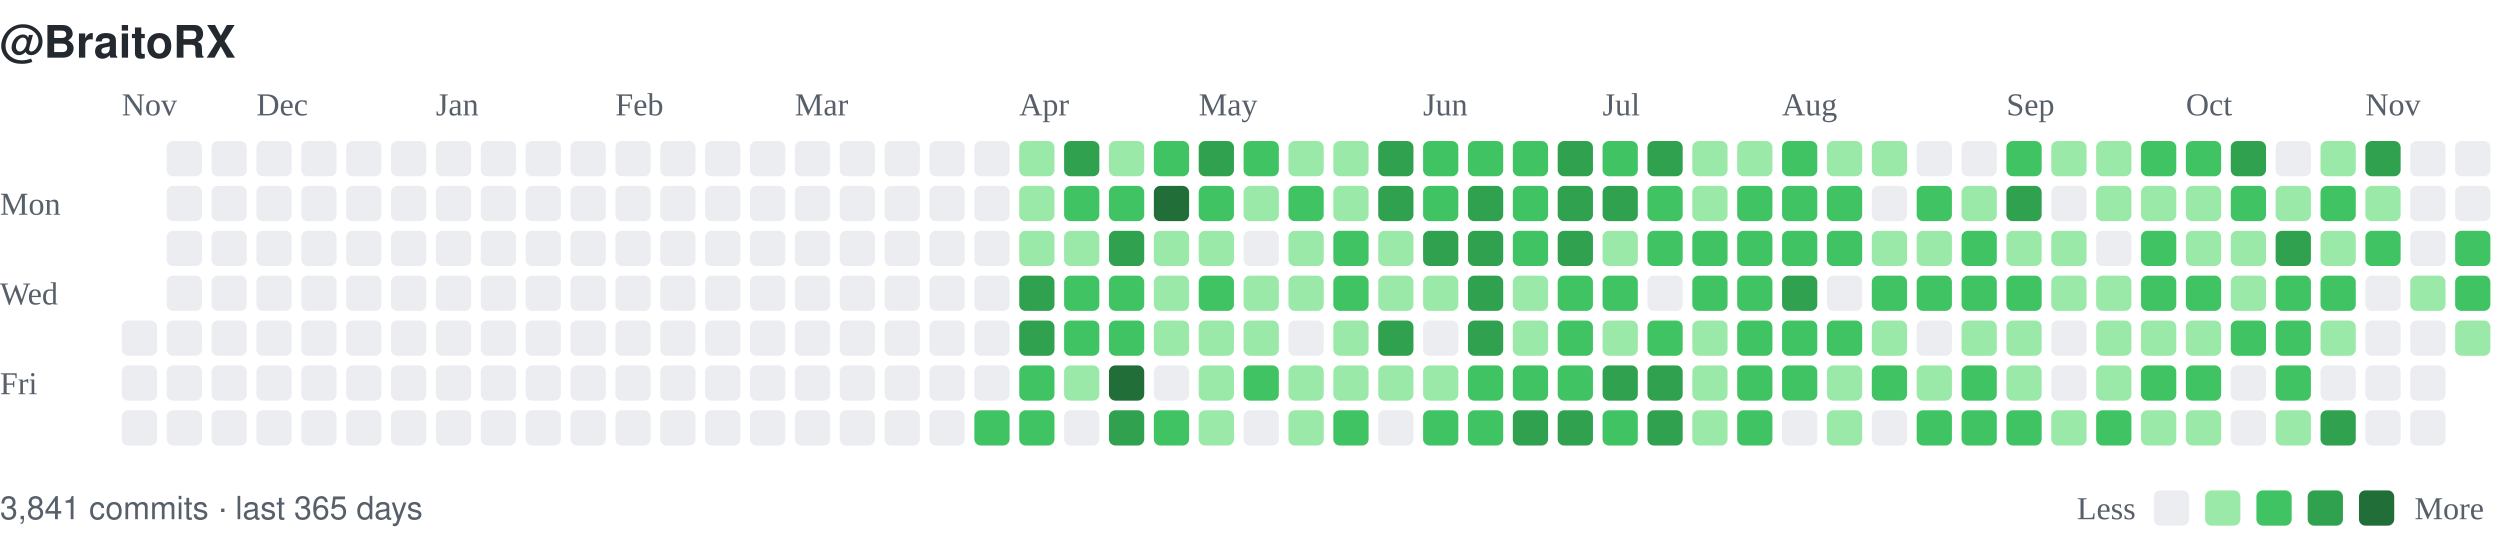
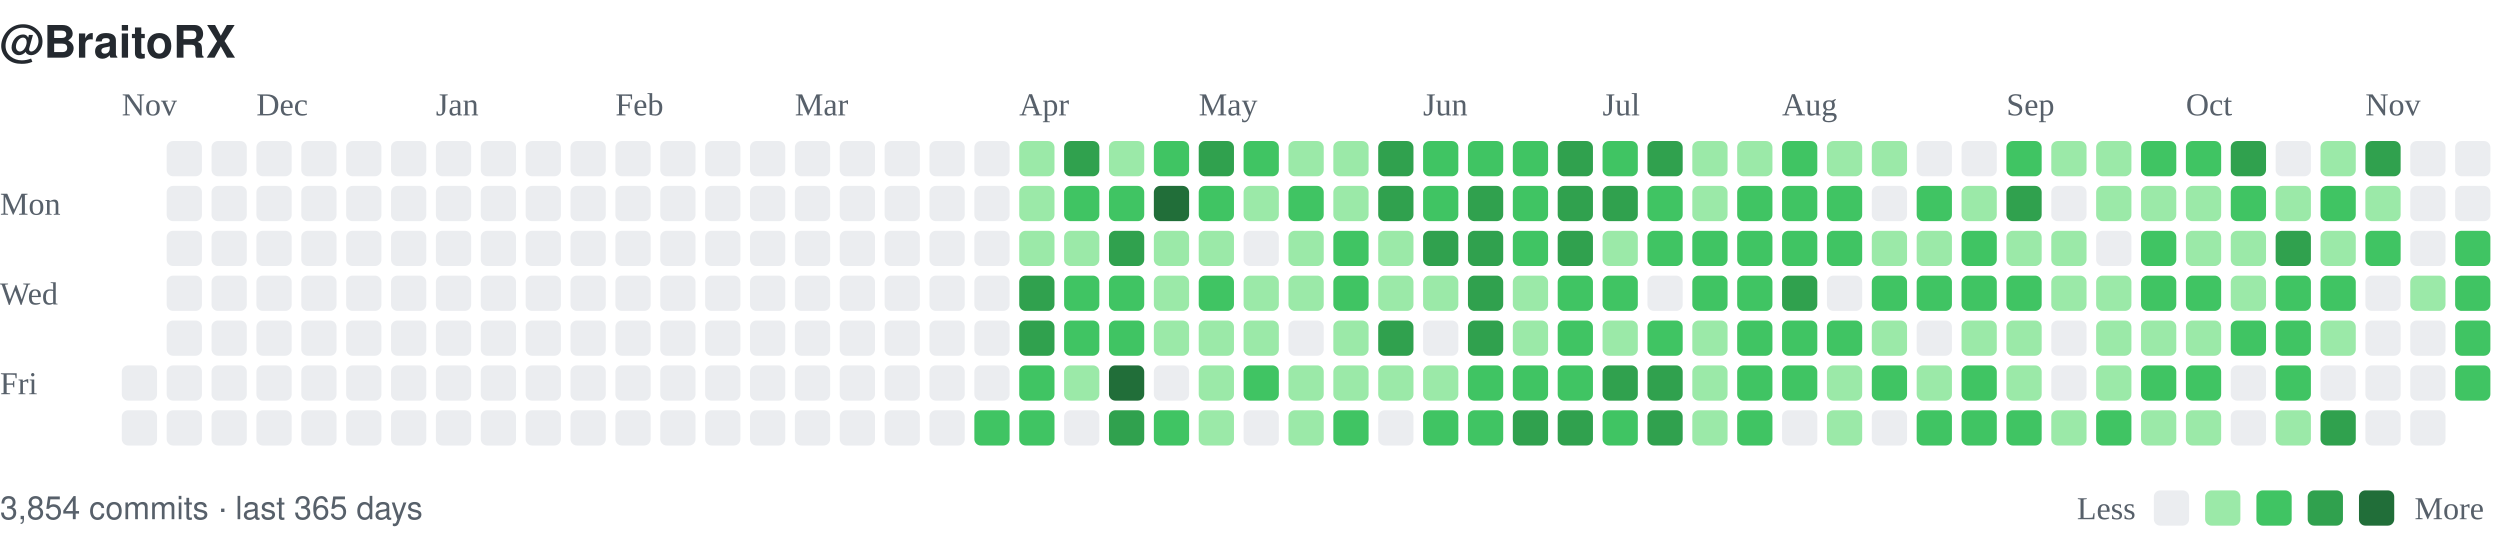
<svg xmlns="http://www.w3.org/2000/svg" width="780" height="170" viewBox="0 0 780 170" role="img">
  <text x="0" y="18" font-size="14" font-weight="600" fill="#24292f" font-family="ui-sans-serif,-apple-system,Segoe UI,Helvetica,Arial,sans-serif">@BraitoRX</text>
  <text x="0" y="67" font-size="10" fill="#57606a">Mon</text>
  <text x="0" y="95" font-size="10" fill="#57606a">Wed</text>
  <text x="0" y="123" font-size="10" fill="#57606a">Fri</text>
  <text x="38" y="36" font-size="10" fill="#57606a">Nov</text>
-   <rect x="38" y="100" width="11" height="11" rx="2" fill="#ebedf0" />
  <rect x="38" y="114" width="11" height="11" rx="2" fill="#ebedf0" />
  <rect x="38" y="128" width="11" height="11" rx="2" fill="#ebedf0" />
  <rect x="52" y="44" width="11" height="11" rx="2" fill="#ebedf0" />
  <rect x="52" y="58" width="11" height="11" rx="2" fill="#ebedf0" />
  <rect x="52" y="72" width="11" height="11" rx="2" fill="#ebedf0" />
  <rect x="52" y="86" width="11" height="11" rx="2" fill="#ebedf0" />
  <rect x="52" y="100" width="11" height="11" rx="2" fill="#ebedf0" />
  <rect x="52" y="114" width="11" height="11" rx="2" fill="#ebedf0" />
  <rect x="52" y="128" width="11" height="11" rx="2" fill="#ebedf0" />
  <rect x="66" y="44" width="11" height="11" rx="2" fill="#ebedf0" />
  <rect x="66" y="58" width="11" height="11" rx="2" fill="#ebedf0" />
  <rect x="66" y="72" width="11" height="11" rx="2" fill="#ebedf0" />
  <rect x="66" y="86" width="11" height="11" rx="2" fill="#ebedf0" />
  <rect x="66" y="100" width="11" height="11" rx="2" fill="#ebedf0" />
  <rect x="66" y="114" width="11" height="11" rx="2" fill="#ebedf0" />
  <rect x="66" y="128" width="11" height="11" rx="2" fill="#ebedf0" />
  <text x="80" y="36" font-size="10" fill="#57606a">Dec</text>
  <rect x="80" y="44" width="11" height="11" rx="2" fill="#ebedf0" />
  <rect x="80" y="58" width="11" height="11" rx="2" fill="#ebedf0" />
  <rect x="80" y="72" width="11" height="11" rx="2" fill="#ebedf0" />
  <rect x="80" y="86" width="11" height="11" rx="2" fill="#ebedf0" />
  <rect x="80" y="100" width="11" height="11" rx="2" fill="#ebedf0" />
  <rect x="80" y="114" width="11" height="11" rx="2" fill="#ebedf0" />
  <rect x="80" y="128" width="11" height="11" rx="2" fill="#ebedf0" />
  <rect x="94" y="44" width="11" height="11" rx="2" fill="#ebedf0" />
  <rect x="94" y="58" width="11" height="11" rx="2" fill="#ebedf0" />
  <rect x="94" y="72" width="11" height="11" rx="2" fill="#ebedf0" />
  <rect x="94" y="86" width="11" height="11" rx="2" fill="#ebedf0" />
  <rect x="94" y="100" width="11" height="11" rx="2" fill="#ebedf0" />
  <rect x="94" y="114" width="11" height="11" rx="2" fill="#ebedf0" />
  <rect x="94" y="128" width="11" height="11" rx="2" fill="#ebedf0" />
  <rect x="108" y="44" width="11" height="11" rx="2" fill="#ebedf0" />
  <rect x="108" y="58" width="11" height="11" rx="2" fill="#ebedf0" />
  <rect x="108" y="72" width="11" height="11" rx="2" fill="#ebedf0" />
  <rect x="108" y="86" width="11" height="11" rx="2" fill="#ebedf0" />
  <rect x="108" y="100" width="11" height="11" rx="2" fill="#ebedf0" />
  <rect x="108" y="114" width="11" height="11" rx="2" fill="#ebedf0" />
  <rect x="108" y="128" width="11" height="11" rx="2" fill="#ebedf0" />
  <rect x="122" y="44" width="11" height="11" rx="2" fill="#ebedf0" />
  <rect x="122" y="58" width="11" height="11" rx="2" fill="#ebedf0" />
  <rect x="122" y="72" width="11" height="11" rx="2" fill="#ebedf0" />
  <rect x="122" y="86" width="11" height="11" rx="2" fill="#ebedf0" />
  <rect x="122" y="100" width="11" height="11" rx="2" fill="#ebedf0" />
  <rect x="122" y="114" width="11" height="11" rx="2" fill="#ebedf0" />
  <rect x="122" y="128" width="11" height="11" rx="2" fill="#ebedf0" />
  <text x="136" y="36" font-size="10" fill="#57606a">Jan</text>
  <rect x="136" y="44" width="11" height="11" rx="2" fill="#ebedf0" />
  <rect x="136" y="58" width="11" height="11" rx="2" fill="#ebedf0" />
  <rect x="136" y="72" width="11" height="11" rx="2" fill="#ebedf0" />
  <rect x="136" y="86" width="11" height="11" rx="2" fill="#ebedf0" />
  <rect x="136" y="100" width="11" height="11" rx="2" fill="#ebedf0" />
  <rect x="136" y="114" width="11" height="11" rx="2" fill="#ebedf0" />
  <rect x="136" y="128" width="11" height="11" rx="2" fill="#ebedf0" />
  <rect x="150" y="44" width="11" height="11" rx="2" fill="#ebedf0" />
  <rect x="150" y="58" width="11" height="11" rx="2" fill="#ebedf0" />
  <rect x="150" y="72" width="11" height="11" rx="2" fill="#ebedf0" />
  <rect x="150" y="86" width="11" height="11" rx="2" fill="#ebedf0" />
  <rect x="150" y="100" width="11" height="11" rx="2" fill="#ebedf0" />
  <rect x="150" y="114" width="11" height="11" rx="2" fill="#ebedf0" />
  <rect x="150" y="128" width="11" height="11" rx="2" fill="#ebedf0" />
  <rect x="164" y="44" width="11" height="11" rx="2" fill="#ebedf0" />
  <rect x="164" y="58" width="11" height="11" rx="2" fill="#ebedf0" />
  <rect x="164" y="72" width="11" height="11" rx="2" fill="#ebedf0" />
  <rect x="164" y="86" width="11" height="11" rx="2" fill="#ebedf0" />
  <rect x="164" y="100" width="11" height="11" rx="2" fill="#ebedf0" />
  <rect x="164" y="114" width="11" height="11" rx="2" fill="#ebedf0" />
  <rect x="164" y="128" width="11" height="11" rx="2" fill="#ebedf0" />
  <rect x="178" y="44" width="11" height="11" rx="2" fill="#ebedf0" />
  <rect x="178" y="58" width="11" height="11" rx="2" fill="#ebedf0" />
  <rect x="178" y="72" width="11" height="11" rx="2" fill="#ebedf0" />
  <rect x="178" y="86" width="11" height="11" rx="2" fill="#ebedf0" />
  <rect x="178" y="100" width="11" height="11" rx="2" fill="#ebedf0" />
  <rect x="178" y="114" width="11" height="11" rx="2" fill="#ebedf0" />
  <rect x="178" y="128" width="11" height="11" rx="2" fill="#ebedf0" />
  <text x="192" y="36" font-size="10" fill="#57606a">Feb</text>
  <rect x="192" y="44" width="11" height="11" rx="2" fill="#ebedf0" />
  <rect x="192" y="58" width="11" height="11" rx="2" fill="#ebedf0" />
  <rect x="192" y="72" width="11" height="11" rx="2" fill="#ebedf0" />
  <rect x="192" y="86" width="11" height="11" rx="2" fill="#ebedf0" />
  <rect x="192" y="100" width="11" height="11" rx="2" fill="#ebedf0" />
  <rect x="192" y="114" width="11" height="11" rx="2" fill="#ebedf0" />
  <rect x="192" y="128" width="11" height="11" rx="2" fill="#ebedf0" />
  <rect x="206" y="44" width="11" height="11" rx="2" fill="#ebedf0" />
  <rect x="206" y="58" width="11" height="11" rx="2" fill="#ebedf0" />
  <rect x="206" y="72" width="11" height="11" rx="2" fill="#ebedf0" />
  <rect x="206" y="86" width="11" height="11" rx="2" fill="#ebedf0" />
  <rect x="206" y="100" width="11" height="11" rx="2" fill="#ebedf0" />
  <rect x="206" y="114" width="11" height="11" rx="2" fill="#ebedf0" />
  <rect x="206" y="128" width="11" height="11" rx="2" fill="#ebedf0" />
  <rect x="220" y="44" width="11" height="11" rx="2" fill="#ebedf0" />
  <rect x="220" y="58" width="11" height="11" rx="2" fill="#ebedf0" />
  <rect x="220" y="72" width="11" height="11" rx="2" fill="#ebedf0" />
  <rect x="220" y="86" width="11" height="11" rx="2" fill="#ebedf0" />
  <rect x="220" y="100" width="11" height="11" rx="2" fill="#ebedf0" />
  <rect x="220" y="114" width="11" height="11" rx="2" fill="#ebedf0" />
  <rect x="220" y="128" width="11" height="11" rx="2" fill="#ebedf0" />
  <rect x="234" y="44" width="11" height="11" rx="2" fill="#ebedf0" />
  <rect x="234" y="58" width="11" height="11" rx="2" fill="#ebedf0" />
  <rect x="234" y="72" width="11" height="11" rx="2" fill="#ebedf0" />
  <rect x="234" y="86" width="11" height="11" rx="2" fill="#ebedf0" />
  <rect x="234" y="100" width="11" height="11" rx="2" fill="#ebedf0" />
  <rect x="234" y="114" width="11" height="11" rx="2" fill="#ebedf0" />
  <rect x="234" y="128" width="11" height="11" rx="2" fill="#ebedf0" />
  <text x="248" y="36" font-size="10" fill="#57606a">Mar</text>
  <rect x="248" y="44" width="11" height="11" rx="2" fill="#ebedf0" />
  <rect x="248" y="58" width="11" height="11" rx="2" fill="#ebedf0" />
  <rect x="248" y="72" width="11" height="11" rx="2" fill="#ebedf0" />
  <rect x="248" y="86" width="11" height="11" rx="2" fill="#ebedf0" />
  <rect x="248" y="100" width="11" height="11" rx="2" fill="#ebedf0" />
  <rect x="248" y="114" width="11" height="11" rx="2" fill="#ebedf0" />
  <rect x="248" y="128" width="11" height="11" rx="2" fill="#ebedf0" />
  <rect x="262" y="44" width="11" height="11" rx="2" fill="#ebedf0" />
  <rect x="262" y="58" width="11" height="11" rx="2" fill="#ebedf0" />
  <rect x="262" y="72" width="11" height="11" rx="2" fill="#ebedf0" />
  <rect x="262" y="86" width="11" height="11" rx="2" fill="#ebedf0" />
  <rect x="262" y="100" width="11" height="11" rx="2" fill="#ebedf0" />
  <rect x="262" y="114" width="11" height="11" rx="2" fill="#ebedf0" />
  <rect x="262" y="128" width="11" height="11" rx="2" fill="#ebedf0" />
  <rect x="276" y="44" width="11" height="11" rx="2" fill="#ebedf0" />
  <rect x="276" y="58" width="11" height="11" rx="2" fill="#ebedf0" />
  <rect x="276" y="72" width="11" height="11" rx="2" fill="#ebedf0" />
  <rect x="276" y="86" width="11" height="11" rx="2" fill="#ebedf0" />
  <rect x="276" y="100" width="11" height="11" rx="2" fill="#ebedf0" />
  <rect x="276" y="114" width="11" height="11" rx="2" fill="#ebedf0" />
  <rect x="276" y="128" width="11" height="11" rx="2" fill="#ebedf0" />
  <rect x="290" y="44" width="11" height="11" rx="2" fill="#ebedf0" />
  <rect x="290" y="58" width="11" height="11" rx="2" fill="#ebedf0" />
  <rect x="290" y="72" width="11" height="11" rx="2" fill="#ebedf0" />
  <rect x="290" y="86" width="11" height="11" rx="2" fill="#ebedf0" />
  <rect x="290" y="100" width="11" height="11" rx="2" fill="#ebedf0" />
  <rect x="290" y="114" width="11" height="11" rx="2" fill="#ebedf0" />
  <rect x="290" y="128" width="11" height="11" rx="2" fill="#ebedf0" />
  <rect x="304" y="44" width="11" height="11" rx="2" fill="#ebedf0" />
  <rect x="304" y="58" width="11" height="11" rx="2" fill="#ebedf0" />
  <rect x="304" y="72" width="11" height="11" rx="2" fill="#ebedf0" />
  <rect x="304" y="86" width="11" height="11" rx="2" fill="#ebedf0" />
  <rect x="304" y="100" width="11" height="11" rx="2" fill="#ebedf0" />
  <rect x="304" y="114" width="11" height="11" rx="2" fill="#ebedf0" />
  <rect x="304" y="128" width="11" height="11" rx="2" fill="#40c463" />
  <text x="318" y="36" font-size="10" fill="#57606a">Apr</text>
  <rect x="318" y="44" width="11" height="11" rx="2" fill="#9be9a8" />
  <rect x="318" y="58" width="11" height="11" rx="2" fill="#9be9a8" />
  <rect x="318" y="72" width="11" height="11" rx="2" fill="#9be9a8" />
  <rect x="318" y="86" width="11" height="11" rx="2" fill="#30a14e" />
  <rect x="318" y="100" width="11" height="11" rx="2" fill="#30a14e" />
  <rect x="318" y="114" width="11" height="11" rx="2" fill="#40c463" />
  <rect x="318" y="128" width="11" height="11" rx="2" fill="#40c463" />
  <rect x="332" y="44" width="11" height="11" rx="2" fill="#30a14e" />
  <rect x="332" y="58" width="11" height="11" rx="2" fill="#40c463" />
  <rect x="332" y="72" width="11" height="11" rx="2" fill="#9be9a8" />
  <rect x="332" y="86" width="11" height="11" rx="2" fill="#40c463" />
  <rect x="332" y="100" width="11" height="11" rx="2" fill="#40c463" />
  <rect x="332" y="114" width="11" height="11" rx="2" fill="#9be9a8" />
  <rect x="332" y="128" width="11" height="11" rx="2" fill="#ebedf0" />
  <rect x="346" y="44" width="11" height="11" rx="2" fill="#9be9a8" />
  <rect x="346" y="58" width="11" height="11" rx="2" fill="#40c463" />
  <rect x="346" y="72" width="11" height="11" rx="2" fill="#30a14e" />
  <rect x="346" y="86" width="11" height="11" rx="2" fill="#40c463" />
  <rect x="346" y="100" width="11" height="11" rx="2" fill="#40c463" />
  <rect x="346" y="114" width="11" height="11" rx="2" fill="#216e39" />
  <rect x="346" y="128" width="11" height="11" rx="2" fill="#30a14e" />
  <rect x="360" y="44" width="11" height="11" rx="2" fill="#40c463" />
  <rect x="360" y="58" width="11" height="11" rx="2" fill="#216e39" />
  <rect x="360" y="72" width="11" height="11" rx="2" fill="#9be9a8" />
  <rect x="360" y="86" width="11" height="11" rx="2" fill="#9be9a8" />
  <rect x="360" y="100" width="11" height="11" rx="2" fill="#9be9a8" />
  <rect x="360" y="114" width="11" height="11" rx="2" fill="#ebedf0" />
  <rect x="360" y="128" width="11" height="11" rx="2" fill="#40c463" />
  <text x="374" y="36" font-size="10" fill="#57606a">May</text>
  <rect x="374" y="44" width="11" height="11" rx="2" fill="#30a14e" />
  <rect x="374" y="58" width="11" height="11" rx="2" fill="#40c463" />
  <rect x="374" y="72" width="11" height="11" rx="2" fill="#9be9a8" />
  <rect x="374" y="86" width="11" height="11" rx="2" fill="#40c463" />
  <rect x="374" y="100" width="11" height="11" rx="2" fill="#9be9a8" />
  <rect x="374" y="114" width="11" height="11" rx="2" fill="#9be9a8" />
  <rect x="374" y="128" width="11" height="11" rx="2" fill="#9be9a8" />
  <rect x="388" y="44" width="11" height="11" rx="2" fill="#40c463" />
  <rect x="388" y="58" width="11" height="11" rx="2" fill="#9be9a8" />
  <rect x="388" y="72" width="11" height="11" rx="2" fill="#ebedf0" />
  <rect x="388" y="86" width="11" height="11" rx="2" fill="#9be9a8" />
  <rect x="388" y="100" width="11" height="11" rx="2" fill="#9be9a8" />
  <rect x="388" y="114" width="11" height="11" rx="2" fill="#40c463" />
  <rect x="388" y="128" width="11" height="11" rx="2" fill="#ebedf0" />
  <rect x="402" y="44" width="11" height="11" rx="2" fill="#9be9a8" />
  <rect x="402" y="58" width="11" height="11" rx="2" fill="#40c463" />
  <rect x="402" y="72" width="11" height="11" rx="2" fill="#9be9a8" />
  <rect x="402" y="86" width="11" height="11" rx="2" fill="#9be9a8" />
  <rect x="402" y="100" width="11" height="11" rx="2" fill="#ebedf0" />
  <rect x="402" y="114" width="11" height="11" rx="2" fill="#9be9a8" />
  <rect x="402" y="128" width="11" height="11" rx="2" fill="#9be9a8" />
  <rect x="416" y="44" width="11" height="11" rx="2" fill="#9be9a8" />
  <rect x="416" y="58" width="11" height="11" rx="2" fill="#9be9a8" />
  <rect x="416" y="72" width="11" height="11" rx="2" fill="#40c463" />
  <rect x="416" y="86" width="11" height="11" rx="2" fill="#40c463" />
  <rect x="416" y="100" width="11" height="11" rx="2" fill="#9be9a8" />
  <rect x="416" y="114" width="11" height="11" rx="2" fill="#9be9a8" />
  <rect x="416" y="128" width="11" height="11" rx="2" fill="#40c463" />
  <rect x="430" y="44" width="11" height="11" rx="2" fill="#30a14e" />
  <rect x="430" y="58" width="11" height="11" rx="2" fill="#30a14e" />
  <rect x="430" y="72" width="11" height="11" rx="2" fill="#9be9a8" />
  <rect x="430" y="86" width="11" height="11" rx="2" fill="#9be9a8" />
  <rect x="430" y="100" width="11" height="11" rx="2" fill="#30a14e" />
  <rect x="430" y="114" width="11" height="11" rx="2" fill="#9be9a8" />
  <rect x="430" y="128" width="11" height="11" rx="2" fill="#ebedf0" />
  <text x="444" y="36" font-size="10" fill="#57606a">Jun</text>
  <rect x="444" y="44" width="11" height="11" rx="2" fill="#40c463" />
  <rect x="444" y="58" width="11" height="11" rx="2" fill="#40c463" />
  <rect x="444" y="72" width="11" height="11" rx="2" fill="#30a14e" />
  <rect x="444" y="86" width="11" height="11" rx="2" fill="#9be9a8" />
  <rect x="444" y="100" width="11" height="11" rx="2" fill="#ebedf0" />
  <rect x="444" y="114" width="11" height="11" rx="2" fill="#9be9a8" />
  <rect x="444" y="128" width="11" height="11" rx="2" fill="#40c463" />
  <rect x="458" y="44" width="11" height="11" rx="2" fill="#40c463" />
  <rect x="458" y="58" width="11" height="11" rx="2" fill="#30a14e" />
  <rect x="458" y="72" width="11" height="11" rx="2" fill="#30a14e" />
  <rect x="458" y="86" width="11" height="11" rx="2" fill="#30a14e" />
  <rect x="458" y="100" width="11" height="11" rx="2" fill="#30a14e" />
  <rect x="458" y="114" width="11" height="11" rx="2" fill="#40c463" />
  <rect x="458" y="128" width="11" height="11" rx="2" fill="#40c463" />
  <rect x="472" y="44" width="11" height="11" rx="2" fill="#40c463" />
  <rect x="472" y="58" width="11" height="11" rx="2" fill="#40c463" />
  <rect x="472" y="72" width="11" height="11" rx="2" fill="#40c463" />
  <rect x="472" y="86" width="11" height="11" rx="2" fill="#9be9a8" />
  <rect x="472" y="100" width="11" height="11" rx="2" fill="#9be9a8" />
  <rect x="472" y="114" width="11" height="11" rx="2" fill="#40c463" />
  <rect x="472" y="128" width="11" height="11" rx="2" fill="#30a14e" />
  <rect x="486" y="44" width="11" height="11" rx="2" fill="#30a14e" />
  <rect x="486" y="58" width="11" height="11" rx="2" fill="#30a14e" />
  <rect x="486" y="72" width="11" height="11" rx="2" fill="#30a14e" />
  <rect x="486" y="86" width="11" height="11" rx="2" fill="#40c463" />
  <rect x="486" y="100" width="11" height="11" rx="2" fill="#40c463" />
  <rect x="486" y="114" width="11" height="11" rx="2" fill="#40c463" />
  <rect x="486" y="128" width="11" height="11" rx="2" fill="#30a14e" />
  <text x="500" y="36" font-size="10" fill="#57606a">Jul</text>
  <rect x="500" y="44" width="11" height="11" rx="2" fill="#40c463" />
  <rect x="500" y="58" width="11" height="11" rx="2" fill="#30a14e" />
  <rect x="500" y="72" width="11" height="11" rx="2" fill="#9be9a8" />
  <rect x="500" y="86" width="11" height="11" rx="2" fill="#40c463" />
  <rect x="500" y="100" width="11" height="11" rx="2" fill="#9be9a8" />
  <rect x="500" y="114" width="11" height="11" rx="2" fill="#30a14e" />
  <rect x="500" y="128" width="11" height="11" rx="2" fill="#40c463" />
  <rect x="514" y="44" width="11" height="11" rx="2" fill="#30a14e" />
  <rect x="514" y="58" width="11" height="11" rx="2" fill="#40c463" />
  <rect x="514" y="72" width="11" height="11" rx="2" fill="#40c463" />
  <rect x="514" y="86" width="11" height="11" rx="2" fill="#ebedf0" />
  <rect x="514" y="100" width="11" height="11" rx="2" fill="#40c463" />
  <rect x="514" y="114" width="11" height="11" rx="2" fill="#30a14e" />
  <rect x="514" y="128" width="11" height="11" rx="2" fill="#30a14e" />
  <rect x="528" y="44" width="11" height="11" rx="2" fill="#9be9a8" />
  <rect x="528" y="58" width="11" height="11" rx="2" fill="#9be9a8" />
  <rect x="528" y="72" width="11" height="11" rx="2" fill="#40c463" />
  <rect x="528" y="86" width="11" height="11" rx="2" fill="#40c463" />
  <rect x="528" y="100" width="11" height="11" rx="2" fill="#9be9a8" />
  <rect x="528" y="114" width="11" height="11" rx="2" fill="#9be9a8" />
  <rect x="528" y="128" width="11" height="11" rx="2" fill="#9be9a8" />
  <rect x="542" y="44" width="11" height="11" rx="2" fill="#9be9a8" />
  <rect x="542" y="58" width="11" height="11" rx="2" fill="#40c463" />
  <rect x="542" y="72" width="11" height="11" rx="2" fill="#40c463" />
  <rect x="542" y="86" width="11" height="11" rx="2" fill="#40c463" />
  <rect x="542" y="100" width="11" height="11" rx="2" fill="#40c463" />
  <rect x="542" y="114" width="11" height="11" rx="2" fill="#40c463" />
  <rect x="542" y="128" width="11" height="11" rx="2" fill="#40c463" />
  <text x="556" y="36" font-size="10" fill="#57606a">Aug</text>
  <rect x="556" y="44" width="11" height="11" rx="2" fill="#40c463" />
  <rect x="556" y="58" width="11" height="11" rx="2" fill="#40c463" />
  <rect x="556" y="72" width="11" height="11" rx="2" fill="#40c463" />
  <rect x="556" y="86" width="11" height="11" rx="2" fill="#30a14e" />
  <rect x="556" y="100" width="11" height="11" rx="2" fill="#40c463" />
  <rect x="556" y="114" width="11" height="11" rx="2" fill="#40c463" />
  <rect x="556" y="128" width="11" height="11" rx="2" fill="#ebedf0" />
  <rect x="570" y="44" width="11" height="11" rx="2" fill="#9be9a8" />
  <rect x="570" y="58" width="11" height="11" rx="2" fill="#40c463" />
  <rect x="570" y="72" width="11" height="11" rx="2" fill="#40c463" />
  <rect x="570" y="86" width="11" height="11" rx="2" fill="#ebedf0" />
  <rect x="570" y="100" width="11" height="11" rx="2" fill="#40c463" />
  <rect x="570" y="114" width="11" height="11" rx="2" fill="#9be9a8" />
  <rect x="570" y="128" width="11" height="11" rx="2" fill="#9be9a8" />
  <rect x="584" y="44" width="11" height="11" rx="2" fill="#9be9a8" />
  <rect x="584" y="58" width="11" height="11" rx="2" fill="#ebedf0" />
  <rect x="584" y="72" width="11" height="11" rx="2" fill="#9be9a8" />
  <rect x="584" y="86" width="11" height="11" rx="2" fill="#40c463" />
  <rect x="584" y="100" width="11" height="11" rx="2" fill="#9be9a8" />
  <rect x="584" y="114" width="11" height="11" rx="2" fill="#40c463" />
  <rect x="584" y="128" width="11" height="11" rx="2" fill="#ebedf0" />
  <rect x="598" y="44" width="11" height="11" rx="2" fill="#ebedf0" />
  <rect x="598" y="58" width="11" height="11" rx="2" fill="#40c463" />
  <rect x="598" y="72" width="11" height="11" rx="2" fill="#9be9a8" />
  <rect x="598" y="86" width="11" height="11" rx="2" fill="#40c463" />
  <rect x="598" y="100" width="11" height="11" rx="2" fill="#ebedf0" />
  <rect x="598" y="114" width="11" height="11" rx="2" fill="#9be9a8" />
  <rect x="598" y="128" width="11" height="11" rx="2" fill="#40c463" />
  <rect x="612" y="44" width="11" height="11" rx="2" fill="#ebedf0" />
  <rect x="612" y="58" width="11" height="11" rx="2" fill="#9be9a8" />
  <rect x="612" y="72" width="11" height="11" rx="2" fill="#40c463" />
  <rect x="612" y="86" width="11" height="11" rx="2" fill="#40c463" />
  <rect x="612" y="100" width="11" height="11" rx="2" fill="#9be9a8" />
  <rect x="612" y="114" width="11" height="11" rx="2" fill="#40c463" />
  <rect x="612" y="128" width="11" height="11" rx="2" fill="#40c463" />
  <text x="626" y="36" font-size="10" fill="#57606a">Sep</text>
  <rect x="626" y="44" width="11" height="11" rx="2" fill="#40c463" />
  <rect x="626" y="58" width="11" height="11" rx="2" fill="#30a14e" />
  <rect x="626" y="72" width="11" height="11" rx="2" fill="#9be9a8" />
  <rect x="626" y="86" width="11" height="11" rx="2" fill="#40c463" />
  <rect x="626" y="100" width="11" height="11" rx="2" fill="#9be9a8" />
  <rect x="626" y="114" width="11" height="11" rx="2" fill="#9be9a8" />
  <rect x="626" y="128" width="11" height="11" rx="2" fill="#40c463" />
  <rect x="640" y="44" width="11" height="11" rx="2" fill="#9be9a8" />
  <rect x="640" y="58" width="11" height="11" rx="2" fill="#ebedf0" />
  <rect x="640" y="72" width="11" height="11" rx="2" fill="#9be9a8" />
  <rect x="640" y="86" width="11" height="11" rx="2" fill="#9be9a8" />
  <rect x="640" y="100" width="11" height="11" rx="2" fill="#ebedf0" />
  <rect x="640" y="114" width="11" height="11" rx="2" fill="#ebedf0" />
  <rect x="640" y="128" width="11" height="11" rx="2" fill="#9be9a8" />
  <rect x="654" y="44" width="11" height="11" rx="2" fill="#9be9a8" />
  <rect x="654" y="58" width="11" height="11" rx="2" fill="#9be9a8" />
  <rect x="654" y="72" width="11" height="11" rx="2" fill="#ebedf0" />
  <rect x="654" y="86" width="11" height="11" rx="2" fill="#9be9a8" />
  <rect x="654" y="100" width="11" height="11" rx="2" fill="#9be9a8" />
  <rect x="654" y="114" width="11" height="11" rx="2" fill="#9be9a8" />
  <rect x="654" y="128" width="11" height="11" rx="2" fill="#40c463" />
  <rect x="668" y="44" width="11" height="11" rx="2" fill="#40c463" />
  <rect x="668" y="58" width="11" height="11" rx="2" fill="#9be9a8" />
  <rect x="668" y="72" width="11" height="11" rx="2" fill="#40c463" />
  <rect x="668" y="86" width="11" height="11" rx="2" fill="#40c463" />
  <rect x="668" y="100" width="11" height="11" rx="2" fill="#9be9a8" />
  <rect x="668" y="114" width="11" height="11" rx="2" fill="#40c463" />
  <rect x="668" y="128" width="11" height="11" rx="2" fill="#9be9a8" />
  <text x="682" y="36" font-size="10" fill="#57606a">Oct</text>
  <rect x="682" y="44" width="11" height="11" rx="2" fill="#40c463" />
  <rect x="682" y="58" width="11" height="11" rx="2" fill="#9be9a8" />
  <rect x="682" y="72" width="11" height="11" rx="2" fill="#9be9a8" />
  <rect x="682" y="86" width="11" height="11" rx="2" fill="#40c463" />
  <rect x="682" y="100" width="11" height="11" rx="2" fill="#9be9a8" />
  <rect x="682" y="114" width="11" height="11" rx="2" fill="#40c463" />
  <rect x="682" y="128" width="11" height="11" rx="2" fill="#9be9a8" />
  <rect x="696" y="44" width="11" height="11" rx="2" fill="#30a14e" />
  <rect x="696" y="58" width="11" height="11" rx="2" fill="#40c463" />
  <rect x="696" y="72" width="11" height="11" rx="2" fill="#9be9a8" />
  <rect x="696" y="86" width="11" height="11" rx="2" fill="#9be9a8" />
  <rect x="696" y="100" width="11" height="11" rx="2" fill="#40c463" />
  <rect x="696" y="114" width="11" height="11" rx="2" fill="#ebedf0" />
  <rect x="696" y="128" width="11" height="11" rx="2" fill="#ebedf0" />
  <rect x="710" y="44" width="11" height="11" rx="2" fill="#ebedf0" />
  <rect x="710" y="58" width="11" height="11" rx="2" fill="#9be9a8" />
  <rect x="710" y="72" width="11" height="11" rx="2" fill="#30a14e" />
  <rect x="710" y="86" width="11" height="11" rx="2" fill="#40c463" />
  <rect x="710" y="100" width="11" height="11" rx="2" fill="#40c463" />
  <rect x="710" y="114" width="11" height="11" rx="2" fill="#40c463" />
  <rect x="710" y="128" width="11" height="11" rx="2" fill="#9be9a8" />
  <rect x="724" y="44" width="11" height="11" rx="2" fill="#9be9a8" />
  <rect x="724" y="58" width="11" height="11" rx="2" fill="#40c463" />
  <rect x="724" y="72" width="11" height="11" rx="2" fill="#9be9a8" />
  <rect x="724" y="86" width="11" height="11" rx="2" fill="#40c463" />
  <rect x="724" y="100" width="11" height="11" rx="2" fill="#9be9a8" />
  <rect x="724" y="114" width="11" height="11" rx="2" fill="#ebedf0" />
  <rect x="724" y="128" width="11" height="11" rx="2" fill="#30a14e" />
  <text x="738" y="36" font-size="10" fill="#57606a">Nov</text>
  <rect x="738" y="44" width="11" height="11" rx="2" fill="#30a14e" />
  <rect x="738" y="58" width="11" height="11" rx="2" fill="#9be9a8" />
  <rect x="738" y="72" width="11" height="11" rx="2" fill="#40c463" />
  <rect x="738" y="86" width="11" height="11" rx="2" fill="#ebedf0" />
  <rect x="738" y="100" width="11" height="11" rx="2" fill="#ebedf0" />
  <rect x="738" y="114" width="11" height="11" rx="2" fill="#ebedf0" />
  <rect x="738" y="128" width="11" height="11" rx="2" fill="#ebedf0" />
  <rect x="752" y="44" width="11" height="11" rx="2" fill="#ebedf0" />
  <rect x="752" y="58" width="11" height="11" rx="2" fill="#ebedf0" />
  <rect x="752" y="72" width="11" height="11" rx="2" fill="#ebedf0" />
  <rect x="752" y="86" width="11" height="11" rx="2" fill="#9be9a8" />
  <rect x="752" y="100" width="11" height="11" rx="2" fill="#ebedf0" />
  <rect x="752" y="114" width="11" height="11" rx="2" fill="#ebedf0" />
  <rect x="752" y="128" width="11" height="11" rx="2" fill="#ebedf0" />
  <rect x="766" y="44" width="11" height="11" rx="2" fill="#ebedf0" />
  <rect x="766" y="58" width="11" height="11" rx="2" fill="#ebedf0" />
  <rect x="766" y="72" width="11" height="11" rx="2" fill="#40c463" />
  <rect x="766" y="86" width="11" height="11" rx="2" fill="#40c463" />
-   <rect x="766" y="100" width="11" height="11" rx="2" fill="#9be9a8" />
+   <rect x="766" y="100" width="11" height="11" rx="2" fill="#40c463" />
+   <rect x="766" y="114" width="11" height="11" rx="2" fill="#40c463" />
  <text x="648" y="162" font-size="10" fill="#57606a">Less</text>
  <rect x="672" y="153" width="11" height="11" rx="2" fill="#ebedf0" />
  <rect x="688" y="153" width="11" height="11" rx="2" fill="#9be9a8" />
  <rect x="704" y="153" width="11" height="11" rx="2" fill="#40c463" />
  <rect x="720" y="153" width="11" height="11" rx="2" fill="#30a14e" />
  <rect x="736" y="153" width="11" height="11" rx="2" fill="#216e39" />
  <text x="775" y="162" font-size="10" fill="#57606a" text-anchor="end">More</text>
-   <text x="0" y="162" font-size="10" fill="#57606a" font-family="ui-sans-serif,-apple-system,Segoe UI,Helvetica,Arial,sans-serif">3,841 commits · last 365 days</text>
+   <text x="0" y="162" font-size="10" fill="#57606a" font-family="ui-sans-serif,-apple-system,Segoe UI,Helvetica,Arial,sans-serif">3,854 commits · last 365 days</text>
</svg>
